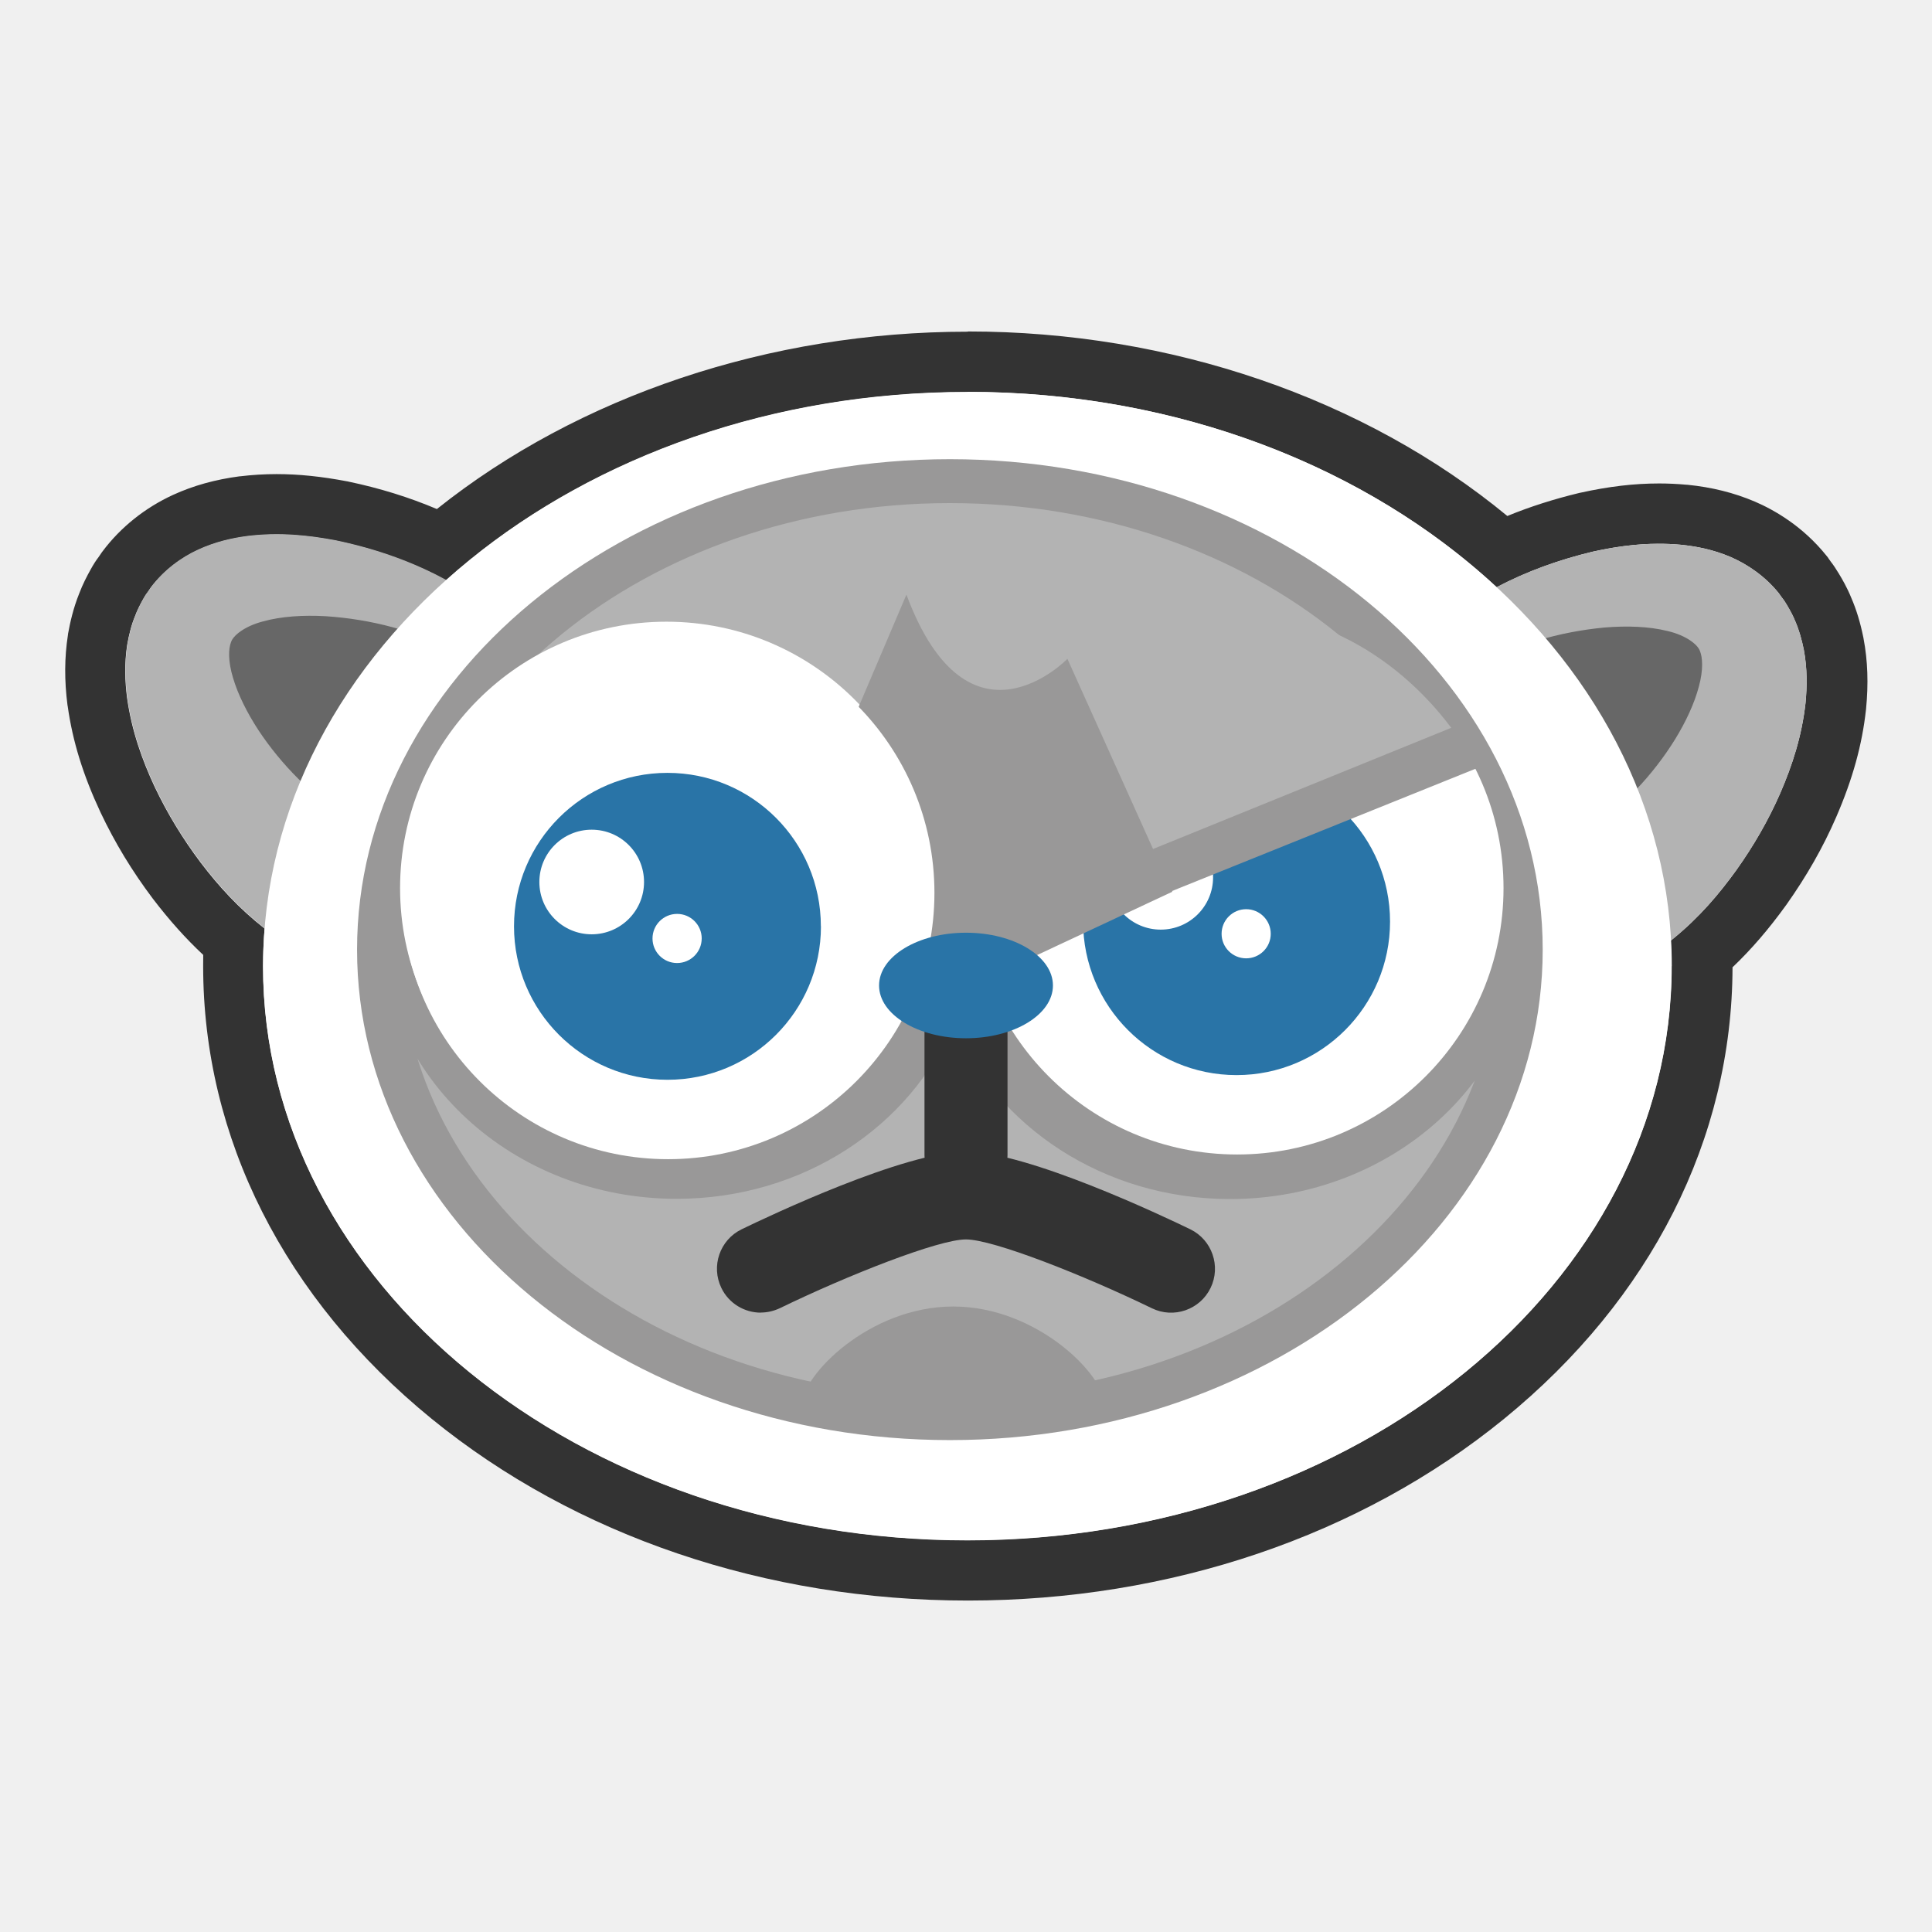
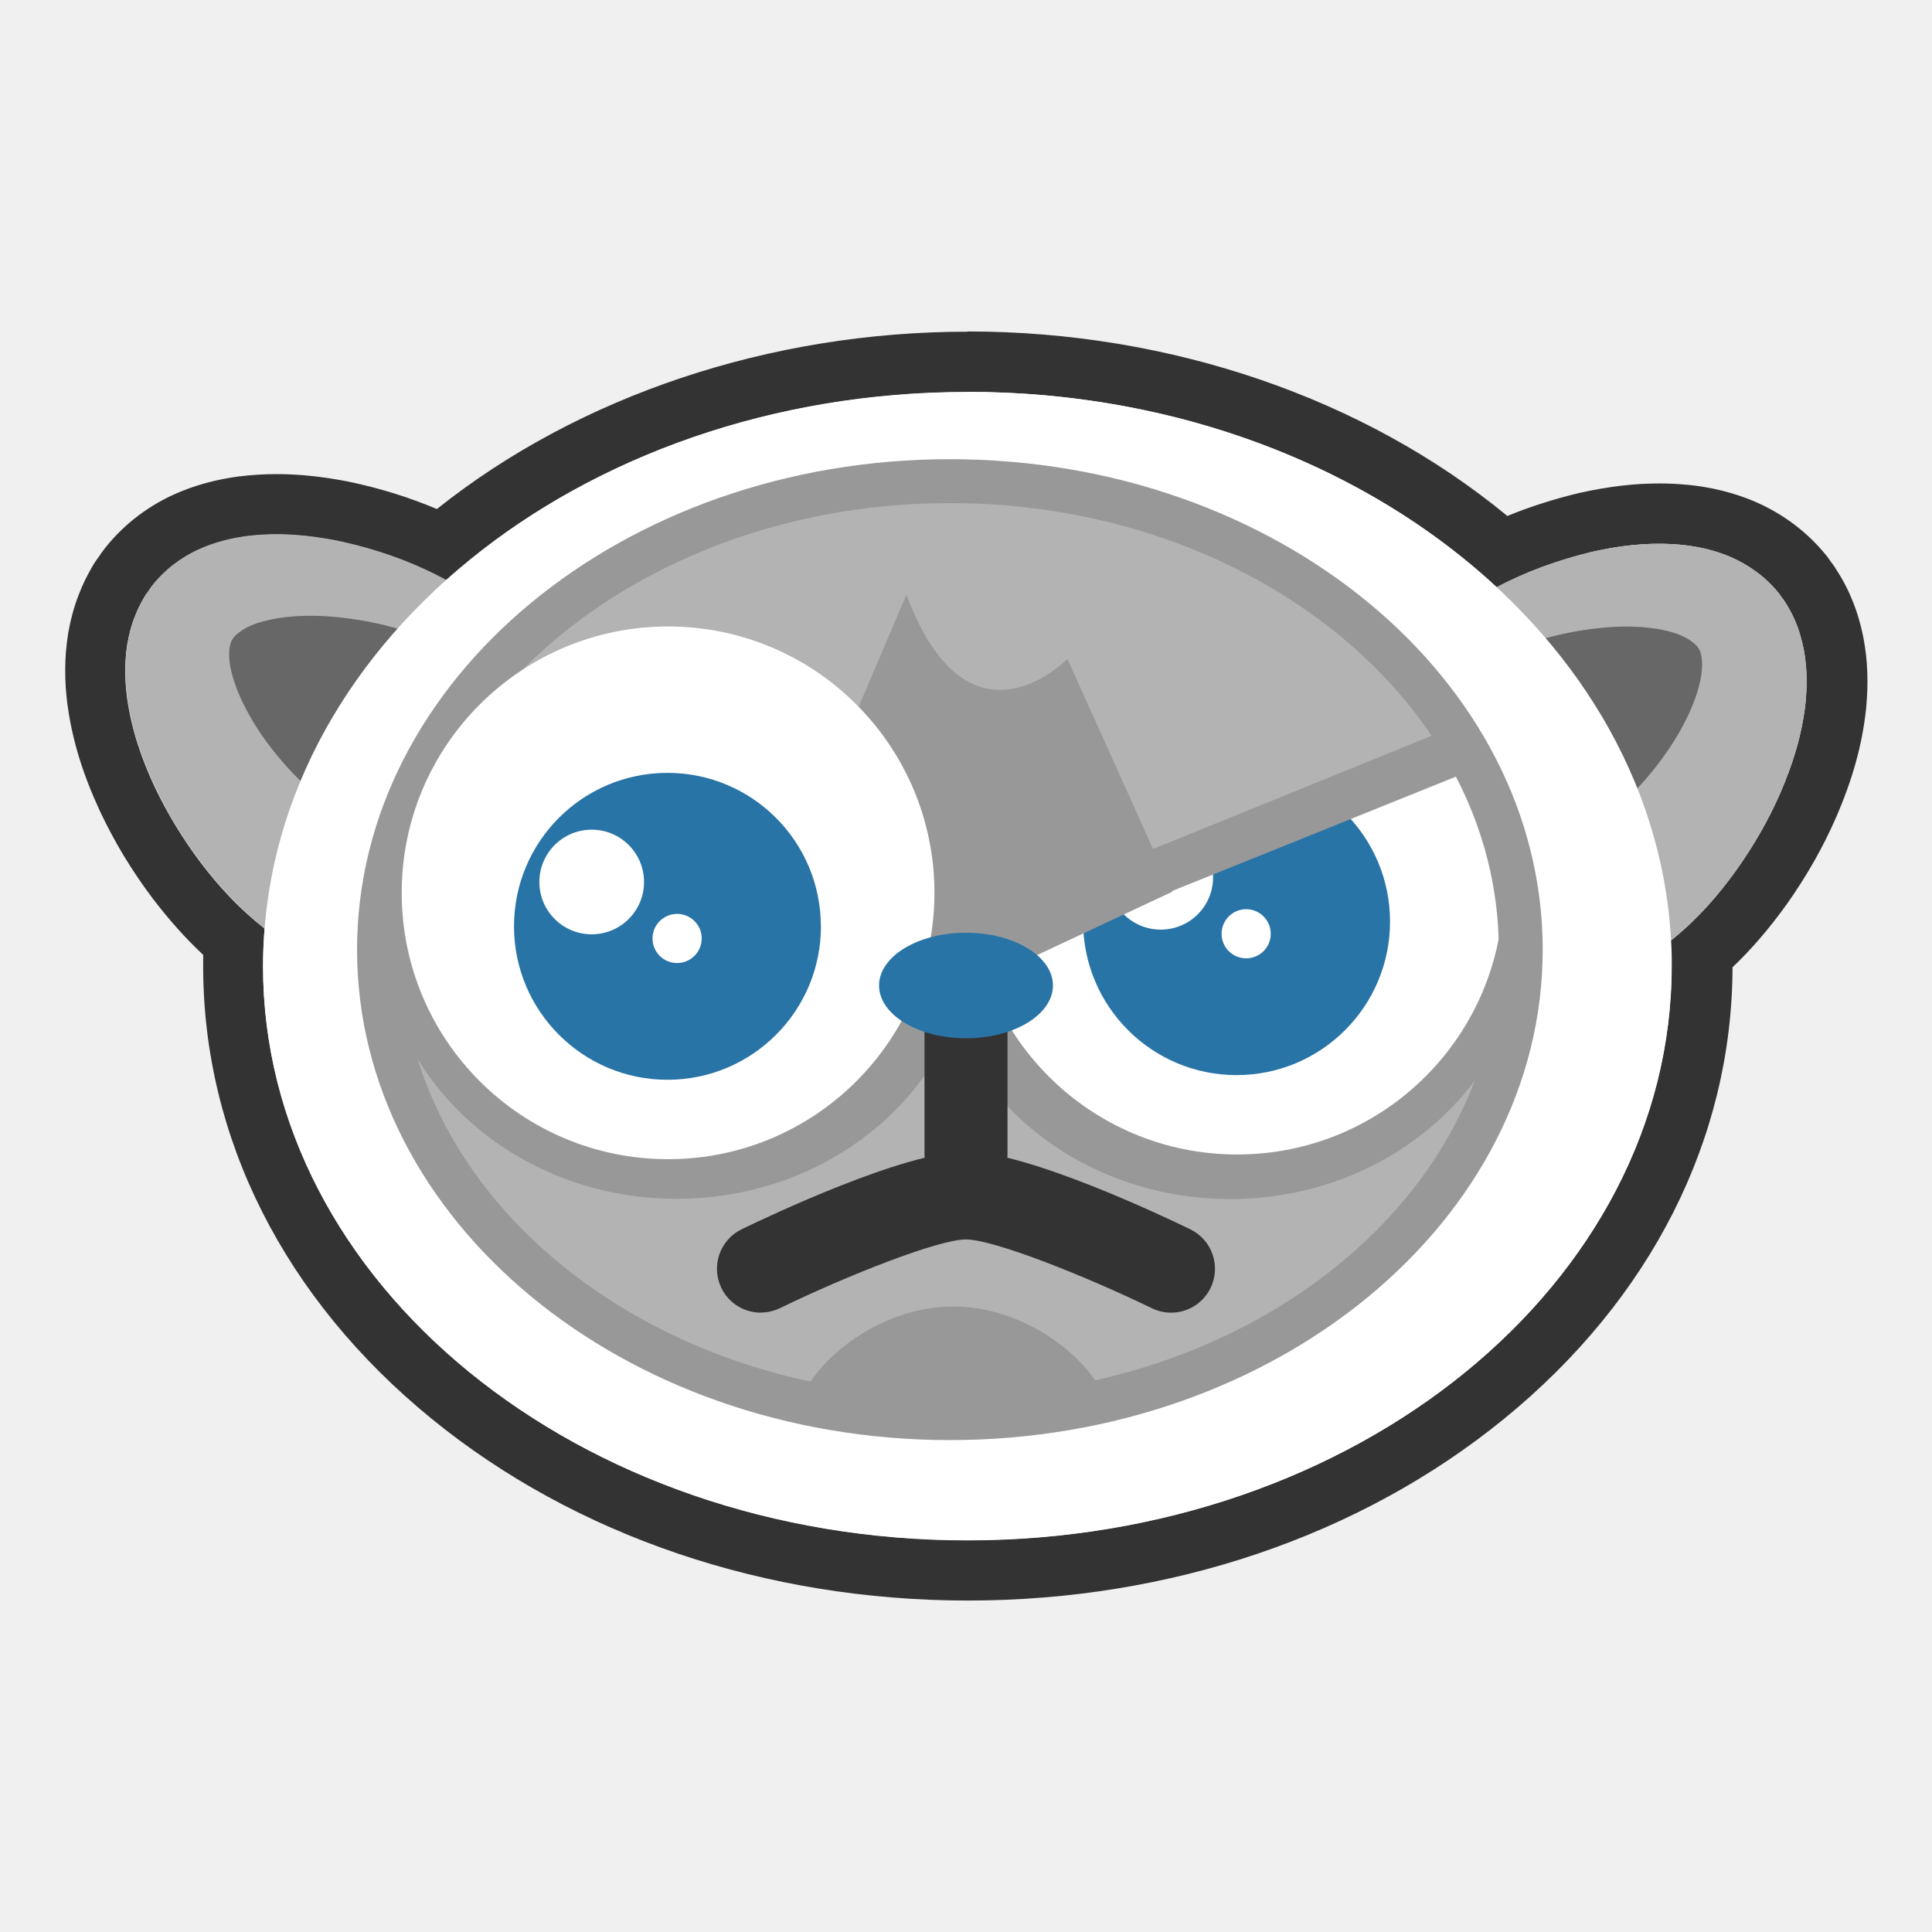
- <svg xmlns="http://www.w3.org/2000/svg" width="256" height="256" viewBox="0 0 256 256">
-   <path fill="#fff" d="M128.195 208.08c-53.67 0-97.335-35.925-97.335-80.084 0-1.04.027-2.11.08-3.2-2.662-2.29-5.086-4.903-7.52-8.09-2.62-3.475-4.753-6.988-6.536-10.76-2.142-4.594-3.412-8.7-4.005-12.945-.39-2.97-.38-5.66.03-8.25.24-1.33.58-2.97 1.29-4.68.37-1.02.95-2.1 1.27-2.66.36-.65.53-.89.79-1.23.06-.09.15-.21.36-.52l.07-.12.08-.11c2.51-3.33 5.62-5.22 7.79-6.22 2.32-1.06 4.84-1.76 7.69-2.13 1.45-.17 2.9-.26 4.36-.26 2.69 0 5.43.29 8.62.89 4.77 1 9.2 2.48 13.24 4.41 18.25-15.39 43.49-24.17 69.71-24.17 26.81 0 52.44 9.12 70.78 25.11 3.43-1.58 7.15-2.86 11.1-3.8 3.61-.8 6.68-1.16 9.72-1.16 1.09 0 2.18.05 3.26.15 2.9.29 5.44.92 7.79 1.92 2.21.95 5.36 2.76 7.96 5.99l.09.11.08.12c.22.32.32.45.39.54.26.33.42.57.8 1.2.56.91 1.04 1.85 1.36 2.63.59 1.37 1.03 2.82 1.39 4.57.49 2.61.59 5.3.29 8.28-.47 4.28-1.62 8.43-3.63 13.09-1.65 3.78-3.68 7.36-6.22 10.93-2.55 3.54-5.09 6.39-7.9 8.86.01.53.02 1.06.02 1.57-.01 44.16-43.66 80.09-97.32 80.09l.05-.07zM211.97 87.204c2.246 3.12 4.23 6.36 5.94 9.7.23-.346.454-.694.67-1.042 1.292-2.09 2.252-4.2 2.705-5.935.237-.873.3-1.516.302-1.91-.31-.173-.814-.397-1.516-.56-1.28-.317-2.82-.477-4.5-.477-.82 0-1.69.04-2.57.12-.34.04-.68.07-1.02.11v-.006zm-177.62-.39c.013.385.092 1.014.347 1.854.512 1.75 1.533 3.833 2.888 5.906.376.57.778 1.14 1.2 1.702 1.882-3.59 4.085-7.063 6.594-10.395-.83-.1-1.67-.18-2.5-.23-.56-.03-1.16-.05-1.74-.05-2 0-3.81.21-5.22.6-.75.2-1.27.44-1.57.62z" />
-   <path fill="#333" d="M128.195 51.92c27.95 0 53.023 10.02 70.125 25.887 3.98-2.1 8.25-3.633 12.695-4.7 2.797-.62 5.692-1.055 8.784-1.055.94 0 1.91.04 2.9.13 2.1.21 4.31.647 6.59 1.613 2.25.97 4.6 2.562 6.41 4.813.7 1.02.49.59 1.06 1.533.45.75.86 1.53 1.09 2.11.56 1.28.9 2.56 1.16 3.83.47 2.52.44 4.88.23 7.08-.49 4.4-1.76 8.26-3.33 11.9-1.58 3.62-3.53 6.99-5.81 10.2-2.32 3.22-4.92 6.28-8.36 9.09l-.28.23c-.02.02-.05.04-.07.06.06 1.12.1 2.25.1 3.38 0 42.02-41.77 76.09-93.31 76.09s-93.33-34.07-93.33-76.09c0-1.67.08-3.33.21-4.98-3.44-2.7-6.1-5.63-8.46-8.73-2.37-3.15-4.4-6.46-6.1-10.04-1.67-3.58-3.04-7.4-3.66-11.79-.28-2.19-.37-4.55.02-7.08.23-1.27.53-2.56 1.07-3.85.21-.58.6-1.38 1.03-2.14.53-.94.35-.51 1.03-1.56 1.74-2.3 4.03-3.96 6.27-4.99 2.25-1.02 4.44-1.52 6.54-1.8 1.32-.16 2.6-.23 3.85-.23 2.74 0 5.35.34 7.87.82 5.13 1.07 10.05 2.79 14.58 5.26 17.08-15.32 41.72-24.95 69.12-24.95m-88.39 51.56c3.04-7.29 7.41-14.07 12.85-20.18-3.12-.9-6.35-1.44-9.52-1.65-.67-.03-1.34-.05-2-.05-2.25 0-4.43.23-6.29.75-2.48.64-4 1.9-4.26 2.77-.32.82-.41 2.46.28 4.71.65 2.21 1.87 4.64 3.37 6.94 1.57 2.38 3.51 4.71 5.58 6.72m177.15.99c1.88-1.98 3.62-4.23 5.03-6.51 1.44-2.33 2.59-4.81 3.17-7.02.62-2.27.48-3.91.15-4.71-.28-.86-1.85-2.09-4.34-2.66-1.61-.4-3.47-.58-5.39-.58-.96 0-1.94.04-2.91.13-2.61.25-5.26.74-7.85 1.45 5.18 6.06 9.3 12.75 12.16 19.92m-88.8-60.59c-26.23 0-51.53 8.51-70.32 23.5-3.68-1.56-7.61-2.78-11.74-3.64l-.07-.02-.07-.01c-3.44-.65-6.41-.96-9.37-.96-1.61 0-3.22.1-4.8.29h-.07c-3.25.43-6.14 1.23-8.83 2.46-3.72 1.71-6.95 4.29-9.33 7.46l-.17.23-.16.24c-.08.12-.13.2-.17.25-.42.56-.69.97-1.11 1.73-.43.77-1.05 1.95-1.5 3.15-.82 2.04-1.22 3.92-1.48 5.34l-.01.09-.01.09c-.46 2.96-.48 6.02-.05 9.33l.01.04.01.04c.65 4.65 2.03 9.11 4.34 14.06 1.92 4.06 4.19 7.8 6.96 11.48 2.18 2.85 4.35 5.27 6.66 7.43-.01.49-.01.98-.01 1.47 0 22.77 10.76 44.08 30.28 60 19.06 15.53 44.29 24.08 71.06 24.08 26.76 0 51.99-8.55 71.04-24.08 19.47-15.88 30.22-37.12 30.27-59.83 2.49-2.37 4.8-5.05 7.1-8.24l.02-.02.01-.02c2.69-3.8 4.86-7.6 6.61-11.63 2.19-5.06 3.43-9.57 3.94-14.21l.01-.04v-.04c.33-3.36.23-6.42-.33-9.36l-.01-.06-.01-.06c-.41-2.01-.92-3.7-1.62-5.31-.52-1.29-1.23-2.52-1.63-3.17-.44-.72-.69-1.1-1.07-1.59-.05-.06-.11-.15-.25-.35l-.16-.24-.18-.22c-3.11-3.87-6.87-6.03-9.48-7.15-2.76-1.17-5.67-1.9-8.95-2.23h-.08c-1.2-.11-2.42-.17-3.62-.17-3.34 0-6.68.39-10.52 1.24l-.07.01-.07.02c-3.31.8-6.49 1.81-9.48 3.04-18.91-15.6-44.63-24.45-71.47-24.45l-.05.03z" />
-   <path fill="#676767" d="M62.522 83.464s-31.14-10.854-37.24-1.997c-6.09 8.853 7.295 30.076 17.736 37.27 0 0-6.103-22.848 19.504-35.273z" />
-   <path fill="#B3B3B3" d="M60.493 86.54c-5.232-2.968-11.418-4.5-17.352-4.89-2.95-.167-5.88.02-8.29.69-2.48.642-4 1.91-4.25 2.776-.32.825-.41 2.458.28 4.714.65 2.205 1.87 4.637 3.37 6.932 3.01 4.558 7.35 8.953 11.41 11.202 4.47 2.483 6.07 8.106 3.59 12.568-2.48 4.458-8.11 6.067-12.56 3.582-.41-.22-.79-.47-1.14-.74l-.32-.25c-3.51-2.734-6.21-5.707-8.6-8.846-2.38-3.15-4.41-6.46-6.1-10.042-1.67-3.582-3.05-7.405-3.66-11.79-.28-2.19-.37-4.55.02-7.08.23-1.277.53-2.566 1.07-3.857.21-.59.59-1.38 1.02-2.15.53-.95.35-.51 1.03-1.56 1.74-2.31 4.03-3.97 6.27-4.99 2.25-1.03 4.44-1.53 6.54-1.8 4.19-.51 8.03-.11 11.71.59 7.27 1.52 14.13 4.29 20.06 8.77 1.63 1.23 1.95 3.55.71 5.18-1.13 1.5-3.18 1.88-4.77.98l-.03.01z" />
-   <path fill="#676767" d="M193.332 85.47c-11.564-5.203 30.813-11.736 37.166-3.057 6.342 8.682-3.93 27.014-14.158 34.493 0 0 2.943-19.744-23.008-31.436z" />
-   <path fill="#B3B3B3" d="M191.215 82.45c5.79-4.65 12.57-7.608 19.8-9.342 3.655-.81 7.48-1.307 11.69-.926 2.1.21 4.314.647 6.587 1.613 2.254.97 4.604 2.562 6.412 4.813.707 1.02.496.59 1.063 1.533.455.75.86 1.53 1.092 2.11.56 1.28.89 2.56 1.16 3.83.47 2.52.43 4.88.22 7.08-.49 4.4-1.76 8.26-3.33 11.9-1.58 3.62-3.53 6.99-5.81 10.2-2.32 3.22-4.92 6.28-8.36 9.09l-.28.23c-3.94 3.24-9.76 2.67-13-1.26-3.24-3.94-2.67-9.76 1.26-13 .36-.29.77-.58 1.14-.81 4-2.37 8.22-6.89 11.08-11.52 1.44-2.33 2.59-4.81 3.17-7.02.62-2.27.48-3.91.14-4.71-.29-.86-1.85-2.09-4.34-2.66-2.43-.6-5.37-.7-8.32-.45-5.92.56-12.06 2.27-17.2 5.38-1.75 1.07-4.02.51-5.08-1.23-.98-1.6-.58-3.66.84-4.8l.05-.05z" />
-   <path fill="#fff" d="M221.512 127.996c0 42.02-41.772 76.085-93.316 76.085-51.546 0-93.335-34.06-93.335-76.08 0-42.01 41.79-76.07 93.34-76.07 51.54 0 93.32 34.06 93.32 76.08V128z" />
-   <path fill="#B3B3B3" d="M201.508 125.84c0 34.273-33.87 62.073-75.646 62.073-41.77 0-75.643-27.8-75.643-62.073 0-34.29 33.87-62.088 75.64-62.088S201.5 91.55 201.5 125.84h.008z" />
-   <path fill="#999898" d="M125.862 60.845c-43.313 0-78.55 29.15-78.55 64.995 0 35.828 35.237 64.98 78.55 64.98 43.316 0 78.554-29.152 78.554-64.98 0-35.845-35.238-64.995-78.554-64.995zm0 124.158c-40.11 0-72.732-26.543-72.732-59.163 0-32.632 32.622-59.178 72.732-59.178 40.106 0 72.736 26.546 72.736 59.178 0 32.62-32.63 59.163-72.736 59.163zm24.078-55.623h-41.377L51 116.227c-.404 2.058-.646 4.29-.646 6.458 0 19.943 17.596 36.165 39.305 36.165 16.74 0 30.99-9.61 36.66-23.15 5.67 13.54 19.93 23.18 36.67 23.18 21.71 0 39.3-16.16 39.3-36.1 0-7.6-2.57-14.84-6.93-20.66l-45.43 27.25.01.01z" />
-   <path fill="#fff" d="M199.225 117.68c0 19.498-15.8 35.296-35.297 35.296-19.502 0-35.295-15.8-35.295-35.298 0-19.49 15.793-35.3 35.295-35.3 19.496 0 35.297 15.8 35.297 35.29v.012z" />
-   <path fill="#2974A7" d="M184.188 122.122c0 11.226-9.102 20.334-20.34 20.334-11.23 0-20.332-9.108-20.332-20.334 0-11.236 9.104-20.337 20.332-20.337 11.238 0 20.34 9.1 20.34 20.337z" />
-   <path fill="#fff" d="M160.74 116.25c0 3.83-3.1 6.93-6.938 6.93-3.823 0-6.932-3.1-6.932-6.93s3.106-6.933 6.932-6.933c3.84 0 6.938 3.1 6.938 6.933zm7.64 7.486c0 1.796-1.462 3.248-3.257 3.248-1.797 0-3.256-1.452-3.256-3.248 0-1.806 1.46-3.263 3.256-3.263 1.795 0 3.258 1.458 3.257 3.263z" />
-   <path fill="#999898" d="M146.43 186.335c0 4.083-9.01 1.578-20.12 1.578s-20.122 2.505-20.122-1.578c0-4.086 9.012-13.216 20.123-13.216 11.11 0 20.13 9.13 20.13 13.21z" />
-   <path fill="#fff" d="M123.602 117.68c0 19.498-15.8 35.296-35.297 35.296-19.5 0-35.293-15.8-35.293-35.298 0-19.49 15.793-35.3 35.293-35.3 19.496 0 35.297 15.8 35.297 35.29v.012z" />
-   <path fill="#B3B3B3" d="M128.453 118.3c0-19.487 16.384-37.132 35.883-37.132 12.975 0 24.362 8.66 30.498 19.082l-65.398 26.302c-.636-2.65-.982-5.407-.982-8.25v-.002z" />
-   <path fill="#999898" d="M128.682 122.29l64.902-26.374c1.295 1.67 2.44 3.456 3.424 5.344L129.9 128.3c-.576-1.94-.99-3.943-1.22-6.005l.002-.005z" />
-   <path fill="#2974A7" d="M108.563 122.122c0 11.226-9.1 20.334-20.338 20.334-11.23 0-20.332-9.108-20.332-20.334 0-11.236 9.102-20.337 20.332-20.337 11.238 0 20.338 9.1 20.338 20.337z" />
-   <path fill="#fff" d="M85.12 116.25c0 3.83-3.102 6.93-6.938 6.93-3.83 0-6.928-3.1-6.928-6.93s3.098-6.933 6.928-6.933c3.836 0 6.938 3.1 6.938 6.933zm7.638 7.486c0 1.796-1.463 3.248-3.26 3.248-1.8 0-3.258-1.452-3.258-3.248 0-1.806 1.46-3.263 3.258-3.263 1.797 0 3.26 1.458 3.26 3.263z" />
-   <path fill="#999898" d="M120.102 78.8l-17.57 41.272 25.815 10.727 26.988-12.64-13.897-30.86s-13.098 13.55-21.335-8.51v.01z" />
-   <path fill="#333" d="M100.82 173.934c-2.16 0-4.233-1.203-5.233-3.27-1.406-2.895-.2-6.375 2.682-7.777 3.54-1.717 21.59-10.29 29.73-10.29 8.13 0 26.18 8.573 29.72 10.29 2.88 1.402 4.09 4.887 2.69 7.77-1.4 2.89-4.89 4.105-7.78 2.693-9.04-4.39-21.03-9.12-24.64-9.12-3.63 0-15.63 4.73-24.65 9.11-.83.39-1.69.58-2.54.58l.01.014zM128 158.902c-3.213 0-5.5-2.604-5.5-5.818v-23.27c0-3.214 2.287-5.814 5.5-5.814s5.5 2.6 5.5 5.814v23.27c0 3.214-2.287 5.818-5.5 5.818z" />
-   <path fill="#fff" d="M123.818 118.3c0 19.497-15.797 35.298-35.295 35.298-19.502 0-35.295-15.8-35.295-35.297 0-19.47 15.793-35.29 35.295-35.29 19.5 0 35.295 15.82 35.295 35.3v-.01z" />
-   <path fill="#2974A7" d="M108.78 122.743c0 11.224-9.1 20.333-20.335 20.333-11.232 0-20.336-9.11-20.336-20.333 0-11.238 9.1-20.335 20.33-20.335s20.33 9.097 20.33 20.335h.01z" />
-   <path fill="#fff" d="M85.338 116.87c0 3.825-3.104 6.93-6.938 6.93-3.828 0-6.932-3.105-6.932-6.93 0-3.83 3.104-6.932 6.932-6.932 3.834 0 6.938 3.103 6.938 6.932zm7.64 7.485c0 1.797-1.466 3.252-3.263 3.252-1.795 0-3.254-1.455-3.254-3.252 0-1.802 1.46-3.258 3.26-3.258 1.8 0 3.26 1.457 3.26 3.258z" />
-   <path fill="#2974A7" d="M139.52 130.582c0 3.86-5.156 6.993-11.52 6.993-6.358 0-11.52-3.132-11.52-6.993 0-3.863 5.162-6.993 11.52-6.993 6.36 0 11.52 3.13 11.52 6.99z" />
+ <svg xmlns="http://www.w3.org/2000/svg" version="1.1" id="Layer_1" x="0px" y="0px" width="256px" height="256px" viewBox="0 0 256 256" enable-background="new 0 0 256 256" xml:space="preserve">
+   <path fill="#FFFFFF" d="M128.195,208.08c-53.67,0-97.335-35.925-97.335-80.084c0-1.04,0.027-2.11,0.08-3.2  c-2.662-2.29-5.086-4.903-7.52-8.09c-2.62-3.475-4.753-6.988-6.536-10.76c-2.142-4.594-3.412-8.7-4.005-12.945  c-0.39-2.97-0.38-5.66,0.03-8.25c0.24-1.33,0.58-2.97,1.29-4.68c0.37-1.02,0.95-2.1,1.27-2.66c0.36-0.65,0.53-0.89,0.79-1.23  c0.06-0.09,0.15-0.21,0.36-0.52l0.07-0.12l0.08-0.11c2.51-3.33,5.62-5.22,7.79-6.22c2.32-1.06,4.84-1.76,7.69-2.13  c1.45-0.17,2.9-0.26,4.36-0.26c2.69,0,5.43,0.29,8.62,0.89c4.77,1,9.2,2.48,13.24,4.41c18.25-15.39,43.49-24.17,69.71-24.17  c26.81,0,52.44,9.12,70.78,25.11c3.43-1.58,7.15-2.86,11.1-3.8c3.61-0.8,6.681-1.16,9.721-1.16c1.09,0,2.18,0.05,3.26,0.15  c2.9,0.29,5.439,0.92,7.79,1.92c2.21,0.95,5.36,2.76,7.96,5.99l0.09,0.11l0.08,0.12c0.221,0.32,0.32,0.45,0.391,0.54  c0.26,0.33,0.42,0.57,0.799,1.2c0.561,0.91,1.041,1.85,1.36,2.63c0.591,1.37,1.03,2.82,1.39,4.57c0.49,2.61,0.591,5.3,0.291,8.28  c-0.471,4.28-1.621,8.43-3.631,13.09c-1.649,3.78-3.68,7.36-6.22,10.93c-2.55,3.54-5.09,6.39-7.899,8.86  c0.01,0.53,0.02,1.06,0.02,1.57c-0.01,44.16-43.66,80.089-97.32,80.089l0.05-0.069L128.195,208.08z M211.97,87.204  c2.246,3.12,4.23,6.36,5.94,9.7c0.23-0.346,0.454-0.694,0.67-1.042c1.292-2.09,2.252-4.2,2.705-5.935  c0.236-0.873,0.3-1.516,0.302-1.91c-0.31-0.173-0.813-0.397-1.517-0.56c-1.279-0.317-2.819-0.477-4.5-0.477  c-0.819,0-1.689,0.04-2.569,0.12c-0.34,0.04-0.681,0.07-1.021,0.11v-0.006H211.97z M34.35,86.814  c0.013,0.385,0.092,1.014,0.347,1.854c0.512,1.75,1.533,3.833,2.888,5.906c0.376,0.57,0.778,1.14,1.2,1.702  c1.882-3.59,4.085-7.063,6.594-10.395c-0.83-0.1-1.67-0.18-2.5-0.23c-0.56-0.03-1.16-0.05-1.74-0.05c-2,0-3.81,0.21-5.22,0.6  c-0.75,0.2-1.27,0.44-1.57,0.62L34.35,86.814z" />
+   <path fill="#333333" d="M128.195,51.92c27.95,0,53.023,10.02,70.125,25.887c3.979-2.1,8.25-3.633,12.695-4.7  c2.797-0.62,5.691-1.055,8.783-1.055c0.94,0,1.91,0.04,2.9,0.13c2.1,0.21,4.31,0.647,6.59,1.613c2.25,0.97,4.6,2.562,6.41,4.813  c0.699,1.02,0.49,0.59,1.06,1.533c0.45,0.75,0.86,1.53,1.091,2.11c0.56,1.28,0.899,2.56,1.159,3.83c0.47,2.52,0.44,4.88,0.23,7.08  c-0.49,4.4-1.761,8.26-3.33,11.9c-1.58,3.62-3.53,6.99-5.81,10.2c-2.32,3.22-4.92,6.28-8.36,9.09l-0.28,0.23  c-0.02,0.02-0.05,0.04-0.07,0.06c0.061,1.12,0.101,2.25,0.101,3.38c0,42.02-41.771,76.09-93.31,76.09  c-51.54,0-93.33-34.07-93.33-76.09c0-1.67,0.08-3.33,0.21-4.98c-3.44-2.7-6.1-5.63-8.46-8.73c-2.37-3.15-4.4-6.46-6.1-10.04  c-1.67-3.58-3.04-7.4-3.66-11.79c-0.28-2.19-0.37-4.55,0.02-7.08c0.23-1.27,0.53-2.56,1.07-3.85c0.21-0.58,0.6-1.38,1.03-2.14  c0.53-0.94,0.35-0.51,1.03-1.56c1.74-2.3,4.03-3.96,6.27-4.99c2.25-1.02,4.44-1.52,6.54-1.8c1.32-0.16,2.6-0.23,3.85-0.23  c2.74,0,5.35,0.34,7.87,0.82c5.13,1.07,10.05,2.79,14.58,5.26c17.08-15.32,41.72-24.95,69.12-24.95 M39.829,103.521  c3.04-7.29,7.41-14.07,12.85-20.18c-3.12-0.9-6.35-1.44-9.52-1.65c-0.67-0.03-1.34-0.05-2-0.05c-2.25,0-4.43,0.23-6.29,0.75  c-2.48,0.64-4,1.9-4.26,2.77c-0.32,0.82-0.41,2.46,0.28,4.71c0.65,2.21,1.87,4.64,3.37,6.94c1.57,2.38,3.51,4.71,5.58,6.72   M216.989,104.521c1.88-1.98,3.62-4.23,5.03-6.51c1.439-2.33,2.59-4.81,3.17-7.02c0.619-2.27,0.479-3.91,0.149-4.71  c-0.28-0.86-1.851-2.09-4.34-2.66c-1.61-0.4-3.47-0.58-5.39-0.58c-0.961,0-1.94,0.04-2.91,0.13c-2.61,0.25-5.26,0.74-7.85,1.45  c5.18,6.06,9.299,12.75,12.159,19.92 M128.209,43.951c-26.23,0-51.53,8.51-70.32,23.5c-3.68-1.56-7.61-2.78-11.74-3.64l-0.07-0.02  l-0.07-0.01c-3.44-0.65-6.41-0.96-9.37-0.96c-1.61,0-3.22,0.1-4.8,0.29h-0.07c-3.25,0.43-6.14,1.23-8.83,2.46  c-3.72,1.71-6.95,4.29-9.33,7.46l-0.17,0.229l-0.16,0.24c-0.08,0.12-0.13,0.2-0.17,0.25c-0.42,0.56-0.69,0.97-1.11,1.73  c-0.43,0.77-1.05,1.95-1.5,3.15c-0.82,2.04-1.22,3.92-1.48,5.34l-0.01,0.09l-0.01,0.09c-0.46,2.96-0.48,6.02-0.05,9.33l0.01,0.04  l0.01,0.04c0.65,4.65,2.03,9.11,4.34,14.06c1.92,4.06,4.19,7.8,6.96,11.48c2.18,2.85,4.35,5.27,6.66,7.43  c-0.01,0.49-0.01,0.98-0.01,1.47c0,22.771,10.76,44.08,30.28,60c19.06,15.53,44.29,24.08,71.06,24.08  c26.761,0,51.99-8.55,71.04-24.08c19.471-15.88,30.221-37.12,30.27-59.83c2.49-2.37,4.801-5.05,7.101-8.24l0.021-0.02l0.01-0.02  c2.689-3.8,4.859-7.6,6.609-11.63c2.19-5.06,3.431-9.57,3.94-14.21l0.01-0.04v-0.04c0.33-3.36,0.23-6.42-0.33-9.36l-0.01-0.06  l-0.01-0.06c-0.41-2.01-0.92-3.7-1.62-5.31c-0.52-1.29-1.23-2.52-1.63-3.17c-0.44-0.72-0.69-1.1-1.07-1.59  c-0.05-0.06-0.11-0.15-0.25-0.35l-0.16-0.24l-0.18-0.22c-3.11-3.87-6.87-6.03-9.479-7.15c-2.761-1.17-5.67-1.9-8.951-2.23h-0.079  c-1.2-0.11-2.421-0.17-3.62-0.17c-3.34,0-6.68,0.39-10.52,1.24l-0.07,0.01l-0.07,0.02c-3.311,0.8-6.49,1.81-9.48,3.04  c-18.91-15.6-44.629-24.45-71.47-24.45L128.209,43.951z" />
+   <path fill="#676767" d="M62.522,83.464c0,0-31.14-10.854-37.24-1.997c-6.09,8.853,7.295,30.076,17.736,37.27  C43.018,118.737,36.915,95.889,62.522,83.464z" />
+   <path fill="#B3B3B3" d="M60.493,86.54c-5.232-2.968-11.418-4.5-17.352-4.89c-2.95-0.167-5.88,0.02-8.29,0.69  c-2.48,0.642-4,1.91-4.25,2.776c-0.32,0.825-0.41,2.458,0.28,4.714c0.65,2.205,1.87,4.637,3.37,6.932  c3.01,4.558,7.35,8.953,11.41,11.202c4.47,2.483,6.07,8.106,3.59,12.568c-2.48,4.458-8.11,6.067-12.56,3.582  c-0.41-0.22-0.79-0.47-1.14-0.74l-0.32-0.25c-3.51-2.734-6.21-5.707-8.6-8.846c-2.38-3.15-4.41-6.46-6.1-10.042  c-1.67-3.582-3.05-7.405-3.66-11.79c-0.28-2.19-0.37-4.55,0.02-7.08c0.23-1.277,0.53-2.566,1.07-3.857  c0.21-0.59,0.59-1.38,1.02-2.15c0.53-0.95,0.35-0.51,1.03-1.56c1.74-2.31,4.03-3.97,6.271-4.99c2.25-1.03,4.44-1.53,6.54-1.8  c4.19-0.51,8.03-0.11,11.71,0.59c7.27,1.52,14.13,4.29,20.06,8.77c1.63,1.23,1.95,3.55,0.71,5.18c-1.13,1.5-3.18,1.88-4.77,0.98  l-0.03,0.01L60.493,86.54z" />
+   <path fill="#676767" d="M193.332,85.47c-11.564-5.203,30.813-11.736,37.166-3.057c6.342,8.682-3.93,27.014-14.158,34.493  C216.34,116.906,219.283,97.162,193.332,85.47z" />
+   <path fill="#B3B3B3" d="M191.215,82.45c5.79-4.65,12.57-7.608,19.801-9.342c3.654-0.81,7.479-1.307,11.689-0.926  c2.1,0.21,4.314,0.647,6.587,1.613c2.254,0.97,4.604,2.562,6.412,4.813c0.707,1.02,0.496,0.59,1.063,1.533  c0.455,0.75,0.859,1.53,1.092,2.11c0.56,1.28,0.89,2.56,1.16,3.83c0.47,2.52,0.43,4.88,0.22,7.08c-0.49,4.4-1.761,8.26-3.33,11.9  c-1.58,3.62-3.53,6.99-5.81,10.2c-2.32,3.22-4.92,6.28-8.36,9.09l-0.28,0.23c-3.939,3.24-9.76,2.67-13-1.26  c-3.24-3.94-2.67-9.76,1.26-13c0.36-0.29,0.771-0.58,1.141-0.81c4-2.37,8.22-6.89,11.08-11.52c1.439-2.33,2.59-4.81,3.17-7.02  c0.619-2.27,0.479-3.91,0.14-4.71c-0.29-0.86-1.851-2.09-4.34-2.66c-2.431-0.6-5.37-0.7-8.32-0.45c-5.92,0.56-12.06,2.27-17.2,5.38  c-1.75,1.07-4.02,0.51-5.08-1.23c-0.979-1.6-0.58-3.66,0.84-4.8l0.051-0.05L191.215,82.45z" />
+   <path fill="#FFFFFF" d="M221.512,127.996c0,42.02-41.771,76.085-93.316,76.085c-51.546,0-93.335-34.06-93.335-76.08  c0-42.01,41.79-76.07,93.34-76.07c51.54,0,93.32,34.06,93.32,76.08V128L221.512,127.996z" />
+   <path fill="#B3B3B3" d="M201.508,125.84c0,34.273-33.869,62.073-75.646,62.073c-41.77,0-75.643-27.8-75.643-62.073  c0-34.29,33.87-62.088,75.64-62.088S201.5,91.55,201.5,125.84H201.508z" />
+   <path fill="#999898" d="M149.939,129.38h-41.376L51,116.227c-0.404,2.058-0.646,4.29-0.646,6.458  c0,19.943,17.596,36.165,39.305,36.165c16.74,0,30.99-9.609,36.66-23.149c5.67,13.54,19.93,23.18,36.67,23.18  c21.71,0,39.3-16.16,39.3-36.1c0-7.6-2.57-14.84-6.93-20.66l-45.43,27.25L149.939,129.38L149.939,129.38z" />
+   <path fill="#FFFFFF" d="M199.225,117.68c0,19.498-15.8,35.296-35.297,35.296c-19.502,0-35.295-15.801-35.295-35.299  c0-19.49,15.793-35.3,35.295-35.3c19.496,0,35.297,15.8,35.297,35.29V117.68z" />
+   <path fill="#2974A7" d="M184.188,122.122c0,11.226-9.102,20.334-20.34,20.334c-11.229,0-20.332-9.108-20.332-20.334  c0-11.236,9.104-20.337,20.332-20.337C175.086,101.785,184.188,110.885,184.188,122.122z" />
+   <path fill="#FFFFFF" d="M160.74,116.25c0,3.83-3.1,6.93-6.938,6.93c-3.823,0-6.932-3.1-6.932-6.93s3.106-6.933,6.932-6.933  C157.643,109.317,160.74,112.417,160.74,116.25z M168.38,123.736c0,1.796-1.462,3.248-3.257,3.248c-1.797,0-3.256-1.452-3.256-3.248  c0-1.806,1.46-3.263,3.256-3.263C166.918,120.473,168.381,121.931,168.38,123.736z" />
+   <path fill="#999898" d="M146.43,186.335c0,4.083-9.01,1.578-20.12,1.578s-20.122,2.505-20.122-1.578  c0-4.086,9.012-13.216,20.123-13.216c11.11,0,20.13,9.13,20.13,13.21L146.43,186.335z" />
+   <path fill="#B3B3B3" d="M128.453,118.3c0-19.487,16.384-37.132,35.883-37.132c12.975,0,24.362,8.66,30.498,19.082l-65.398,26.302  c-0.636-2.65-0.981-5.407-0.981-8.25L128.453,118.3L128.453,118.3z" />
+   <path fill="#999898" d="M128.682,122.29l64.902-26.374c1.295,1.67,2.439,3.456,3.424,5.344L129.9,128.3  c-0.576-1.94-0.99-3.943-1.221-6.005L128.682,122.29L128.682,122.29z" />
+   <path fill="#2974A7" d="M108.563,122.122c0,11.226-9.1,20.334-20.338,20.334c-11.23,0-20.332-9.108-20.332-20.334  c0-11.236,9.102-20.337,20.332-20.337C99.463,101.785,108.563,110.885,108.563,122.122z" />
+   <path fill="#FFFFFF" d="M85.12,116.25c0,3.83-3.102,6.93-6.938,6.93c-3.83,0-6.928-3.1-6.928-6.93s3.098-6.933,6.928-6.933  C82.018,109.317,85.12,112.417,85.12,116.25z M92.758,123.736c0,1.796-1.463,3.248-3.26,3.248c-1.8,0-3.258-1.452-3.258-3.248  c0-1.806,1.46-3.263,3.258-3.263C91.295,120.473,92.758,121.931,92.758,123.736z" />
+   <path fill="#999898" d="M120.102,78.8l-17.57,41.272l25.815,10.727l26.988-12.64l-13.897-30.86c0,0-13.098,13.55-21.334-8.51  L120.102,78.8L120.102,78.8z" />
+   <path fill="#333333" d="M100.82,173.934c-2.16,0-4.233-1.203-5.233-3.27c-1.406-2.895-0.2-6.375,2.682-7.777  c3.54-1.717,21.59-10.289,29.73-10.289c8.13,0,26.18,8.572,29.72,10.289c2.881,1.402,4.09,4.887,2.69,7.771  c-1.4,2.89-4.89,4.104-7.78,2.692c-9.04-4.39-21.029-9.119-24.64-9.119c-3.63,0-15.63,4.729-24.65,9.109  c-0.83,0.391-1.69,0.58-2.54,0.58l0.01,0.014H100.82z M128,158.902c-3.213,0-5.5-2.604-5.5-5.818v-23.27  c0-3.214,2.287-5.814,5.5-5.814s5.5,2.6,5.5,5.814v23.27C133.5,156.298,131.213,158.902,128,158.902z" />
+   <path fill="#999898" d="M125.862,60.845c-43.313,0-78.55,29.15-78.55,64.995c0,35.828,35.237,64.98,78.55,64.98  c43.316,0,78.554-29.152,78.554-64.98C204.416,89.995,169.178,60.845,125.862,60.845z M125.862,185.003  c-40.11,0-72.732-26.543-72.732-59.163c0-32.632,32.622-59.178,72.732-59.178c40.106,0,72.736,26.546,72.736,59.178  C198.598,158.46,165.968,185.003,125.862,185.003z" />
+   <path fill="#FFFFFF" d="M123.818,118.3c0,19.497-15.797,35.298-35.295,35.298c-19.502,0-35.295-15.8-35.295-35.297  c0-19.47,15.793-35.29,35.295-35.29c19.5,0,35.295,15.82,35.295,35.3V118.3L123.818,118.3z" />
+   <path fill="#2974A7" d="M108.78,122.743c0,11.224-9.1,20.333-20.335,20.333c-11.232,0-20.336-9.11-20.336-20.333  c0-11.238,9.1-20.335,20.33-20.335s20.33,9.097,20.33,20.335h0.01H108.78z" />
+   <path fill="#FFFFFF" d="M85.338,116.87c0,3.825-3.104,6.93-6.938,6.93c-3.828,0-6.932-3.105-6.932-6.93  c0-3.83,3.104-6.932,6.932-6.932C82.234,109.938,85.338,113.041,85.338,116.87z M92.978,124.355c0,1.797-1.466,3.252-3.263,3.252  c-1.795,0-3.254-1.455-3.254-3.252c0-1.802,1.46-3.258,3.26-3.258c1.8,0,3.26,1.457,3.26,3.258H92.978z" />
+   <path fill="#2974A7" d="M139.52,130.582c0,3.859-5.155,6.993-11.52,6.993c-6.358,0-11.52-3.132-11.52-6.993  c0-3.863,5.162-6.993,11.52-6.993c6.359,0,11.52,3.13,11.52,6.99V130.582z" />
</svg>
